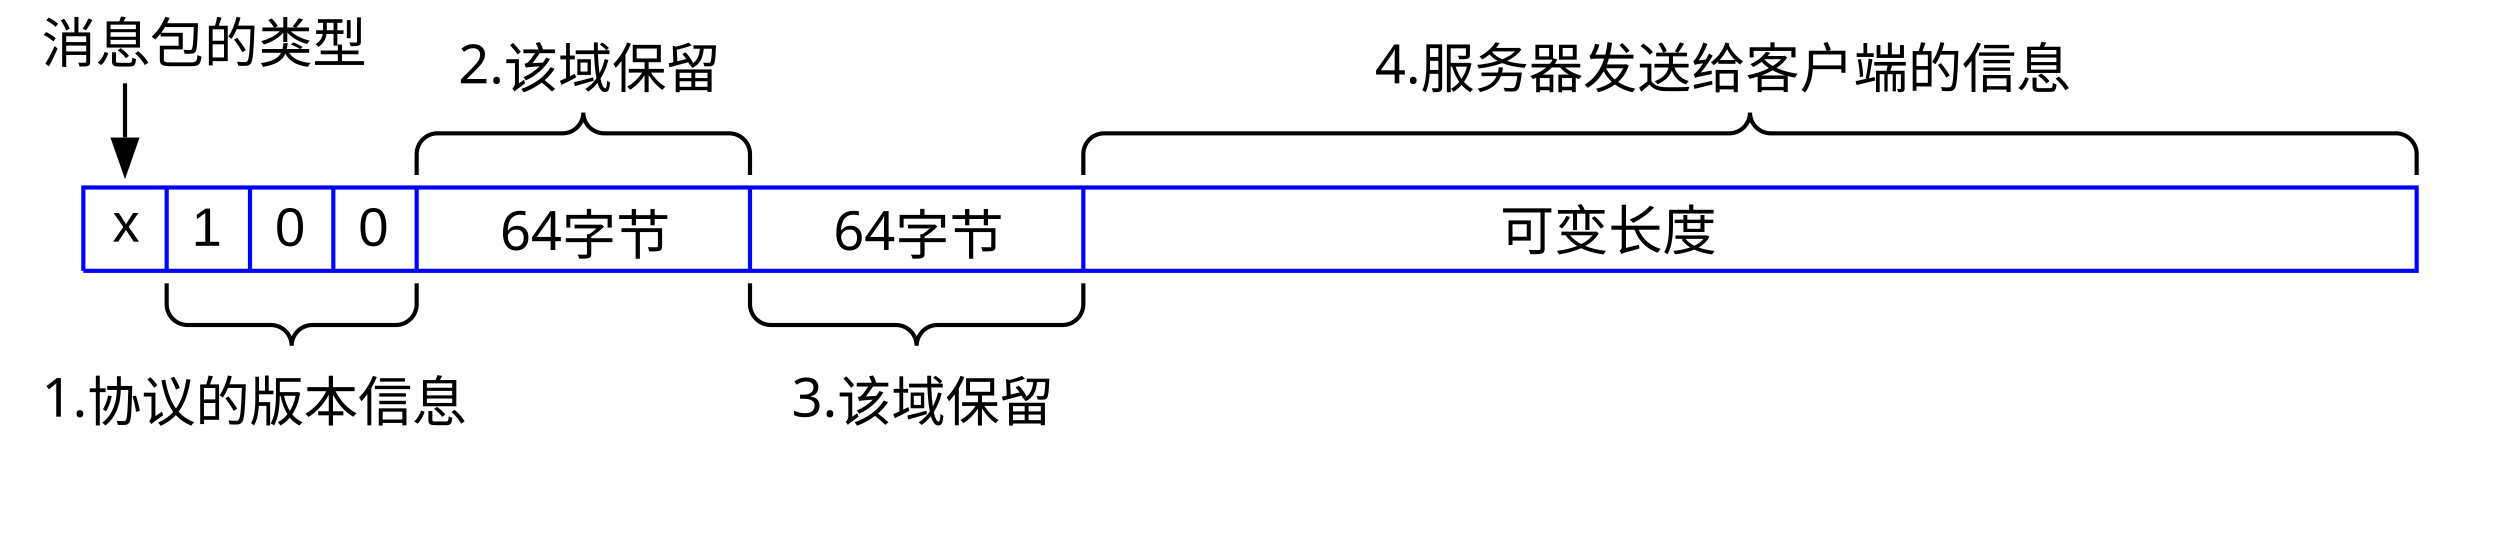
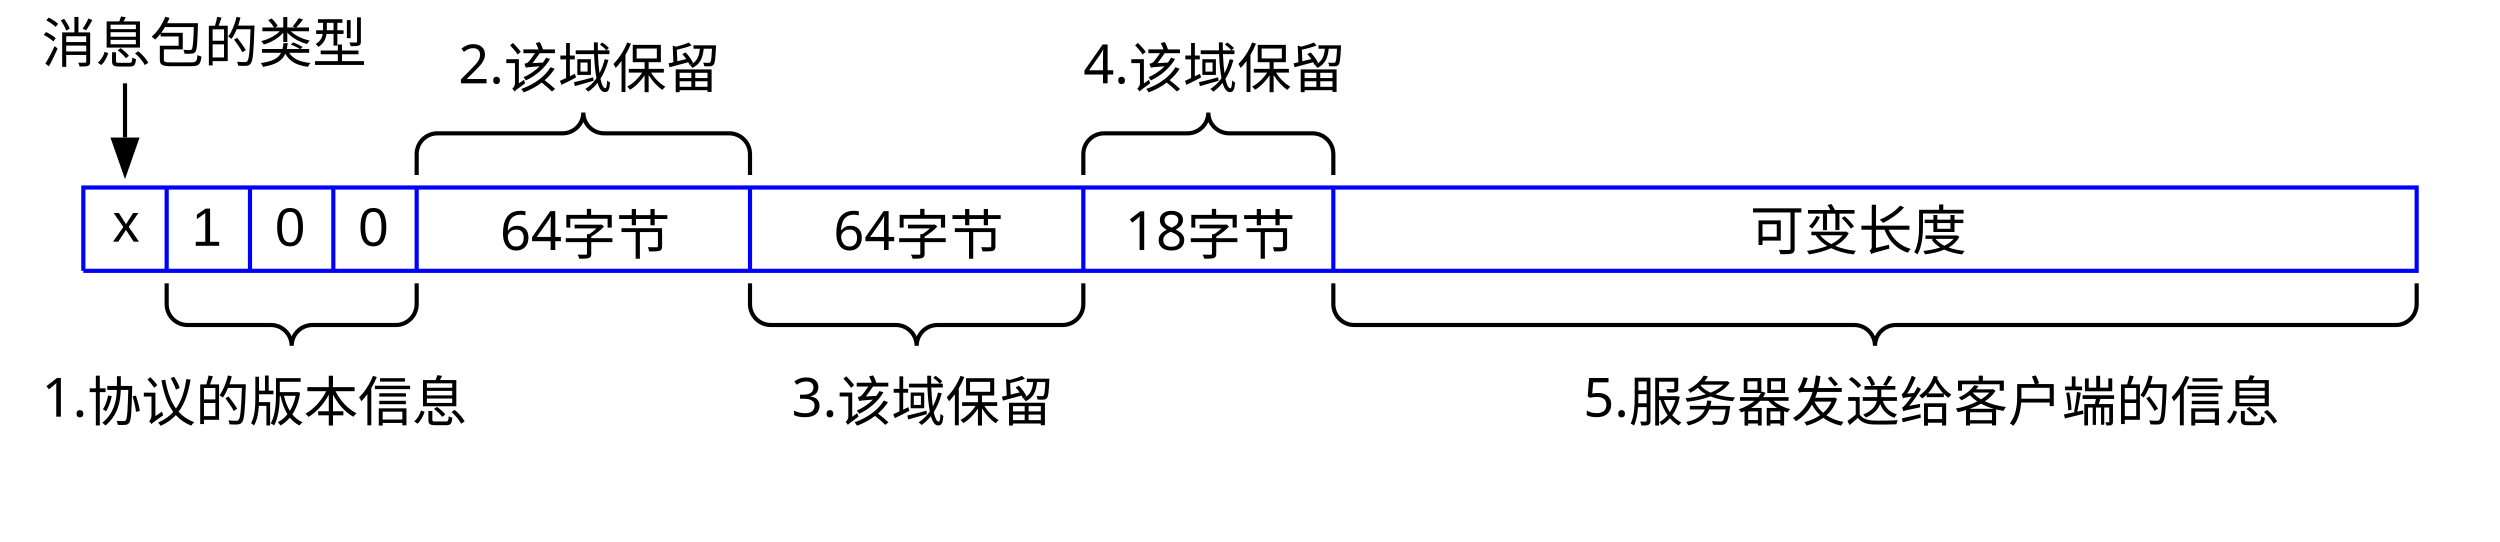
<svg xmlns="http://www.w3.org/2000/svg" version="1.1" width="600" height="130">
  <defs>
    <marker id="arrowhead" markerWidth="10" markerHeight="7" refX="0" refY="3.5" orient="auto">
      <polygon points="0 0, 10 3.5, 0 7" />
    </marker>
  </defs>
  <path d="M 20 65 h 560 v -20 h -560 v 20" stroke="#0000FF" stroke-width="1" fill="none" />
  <path d="M 40 45 v 20" stroke="#0000FF" stroke-width="1" fill="none" />
  <path d="M 60 45 v 20" stroke="#0000FF" stroke-width="1" fill="none" />
  <path d="M 80 45 v 20" stroke="#0000FF" stroke-width="1" fill="none" />
  <path d="M 100 45 v 20" stroke="#0000FF" stroke-width="1" fill="none" />
  <path d="M 180 45 v 20" stroke="#0000FF" stroke-width="1" fill="none" />
  <path d="M 260 45 v 20" stroke="#0000FF" stroke-width="1" fill="none" />
+   <path d="M 320 45 v 20" stroke="#0000FF" stroke-width="1" fill="none" />
  <text x="27" y="58" style="font-size:13px;font-family:'Arial'">x</text>
  <text x="46" y="59" style="font-size:13px;font-family:'Arial'">1</text>
  <text x="66" y="59" style="font-size:13px;font-family:'Arial'">0</text>
  <text x="86" y="59" style="font-size:13px;font-family:'Arial'">0</text>
  <text x="120" y="60" style="font-size:13px;font-family:'Microsoft Yahei UI'">64字节</text>
  <text x="200" y="60" style="font-size:13px;font-family:'Microsoft Yahei UI'">64字节</text>
-   <text x="360" y="60" style="font-size:13px;font-family:'Microsoft Yahei UI'">可变长度</text>
+   <text x="270" y="60" style="font-size:13px;font-family:'Microsoft Yahei UI'">18字节</text>
+   <text x="420" y="60" style="font-size:13px;font-family:'Microsoft Yahei UI'">可变长度</text>
  <path d="M 40 68 v 5 a 5 5 0 0 0 5 5 h 20 a 5 5 0 0 1 5 5 a 5 5 0 0 1 5 -5 h 20 a 5 5 0 0 0 5 -5 v -5" stroke="#000000" stroke-width="1" fill="none" />
  <path d="M 180 68 v 5 a 5 5 0 0 0 5 5 h 30 a 5 5 0 0 1 5 5 a 5 5 0 0 1 5 -5 h 30 a 5 5 0 0 0 5 -5 v -5" stroke="#000000" stroke-width="1" fill="none" />
  <path d="M 100 42 v -5 a 5 5 0 0 1 5 -5 h 30 a 5 5 0 0 0 5 -5 a 5 5 0 0 0 5 5 h 30 a 5 5 0 0 1 5 5 v 5" stroke="#000000" stroke-width="1" fill="none" />
-   <path d="M 260 42 v -5 a 5 5 0 0 1 5 -5 h 150 a 5 5 0 0 0 5 -5 a 5 5 0 0 0 5 5 h 150 a 5 5 0 0 1 5 5 v 5" stroke="#000000" stroke-width="1" fill="none" />
+   <path d="M 260 42 v -5 a 5 5 0 0 1 5 -5 h 20 a 5 5 0 0 0 5 -5 a 5 5 0 0 0 5 5 h 20 a 5 5 0 0 1 5 5 v 5" stroke="#000000" stroke-width="1" fill="none" />
+   <path d="M 320 68 v 5 a 5 5 0 0 0 5 5 h 120 a 5 5 0 0 1 5 5 a 5 5 0 0 1 5 -5 h 120 a 5 5 0 0 0 5 -5 v -5" stroke="#000000" stroke-width="1" fill="none" />
  <text x="10" y="100" style="font-size:13px;font-family:'Microsoft Yahei'">1.协议的版本信息</text>
  <text x="190" y="100" style="font-size:13px;font-family:'Microsoft Yahei'">3.该域保留</text>
  <text x="110" y="20" style="font-size:13px;font-family:'Microsoft Yahei'">2.该域保留</text>
-   <text x="330" y="20" style="font-size:13px;font-family:'Microsoft Yahei'">4.服务器发送给客户端的信息</text>
+   <text x="260" y="20" style="font-size:13px;font-family:'Microsoft Yahei'">4.该域保留</text>
+   <text x="380" y="100" style="font-size:13px;font-family:'Microsoft Yahei'">5.服务器发送给客户端的信息</text>
  <path d="M 30 20 V 33" stroke="#000000" stroke-width="1" fill="none" marker-end="url(#arrowhead)" />
  <text x="10" y="15" style="font-size:13px;font-family:'Microsoft Yahei'">消息包的类型</text>
</svg>
